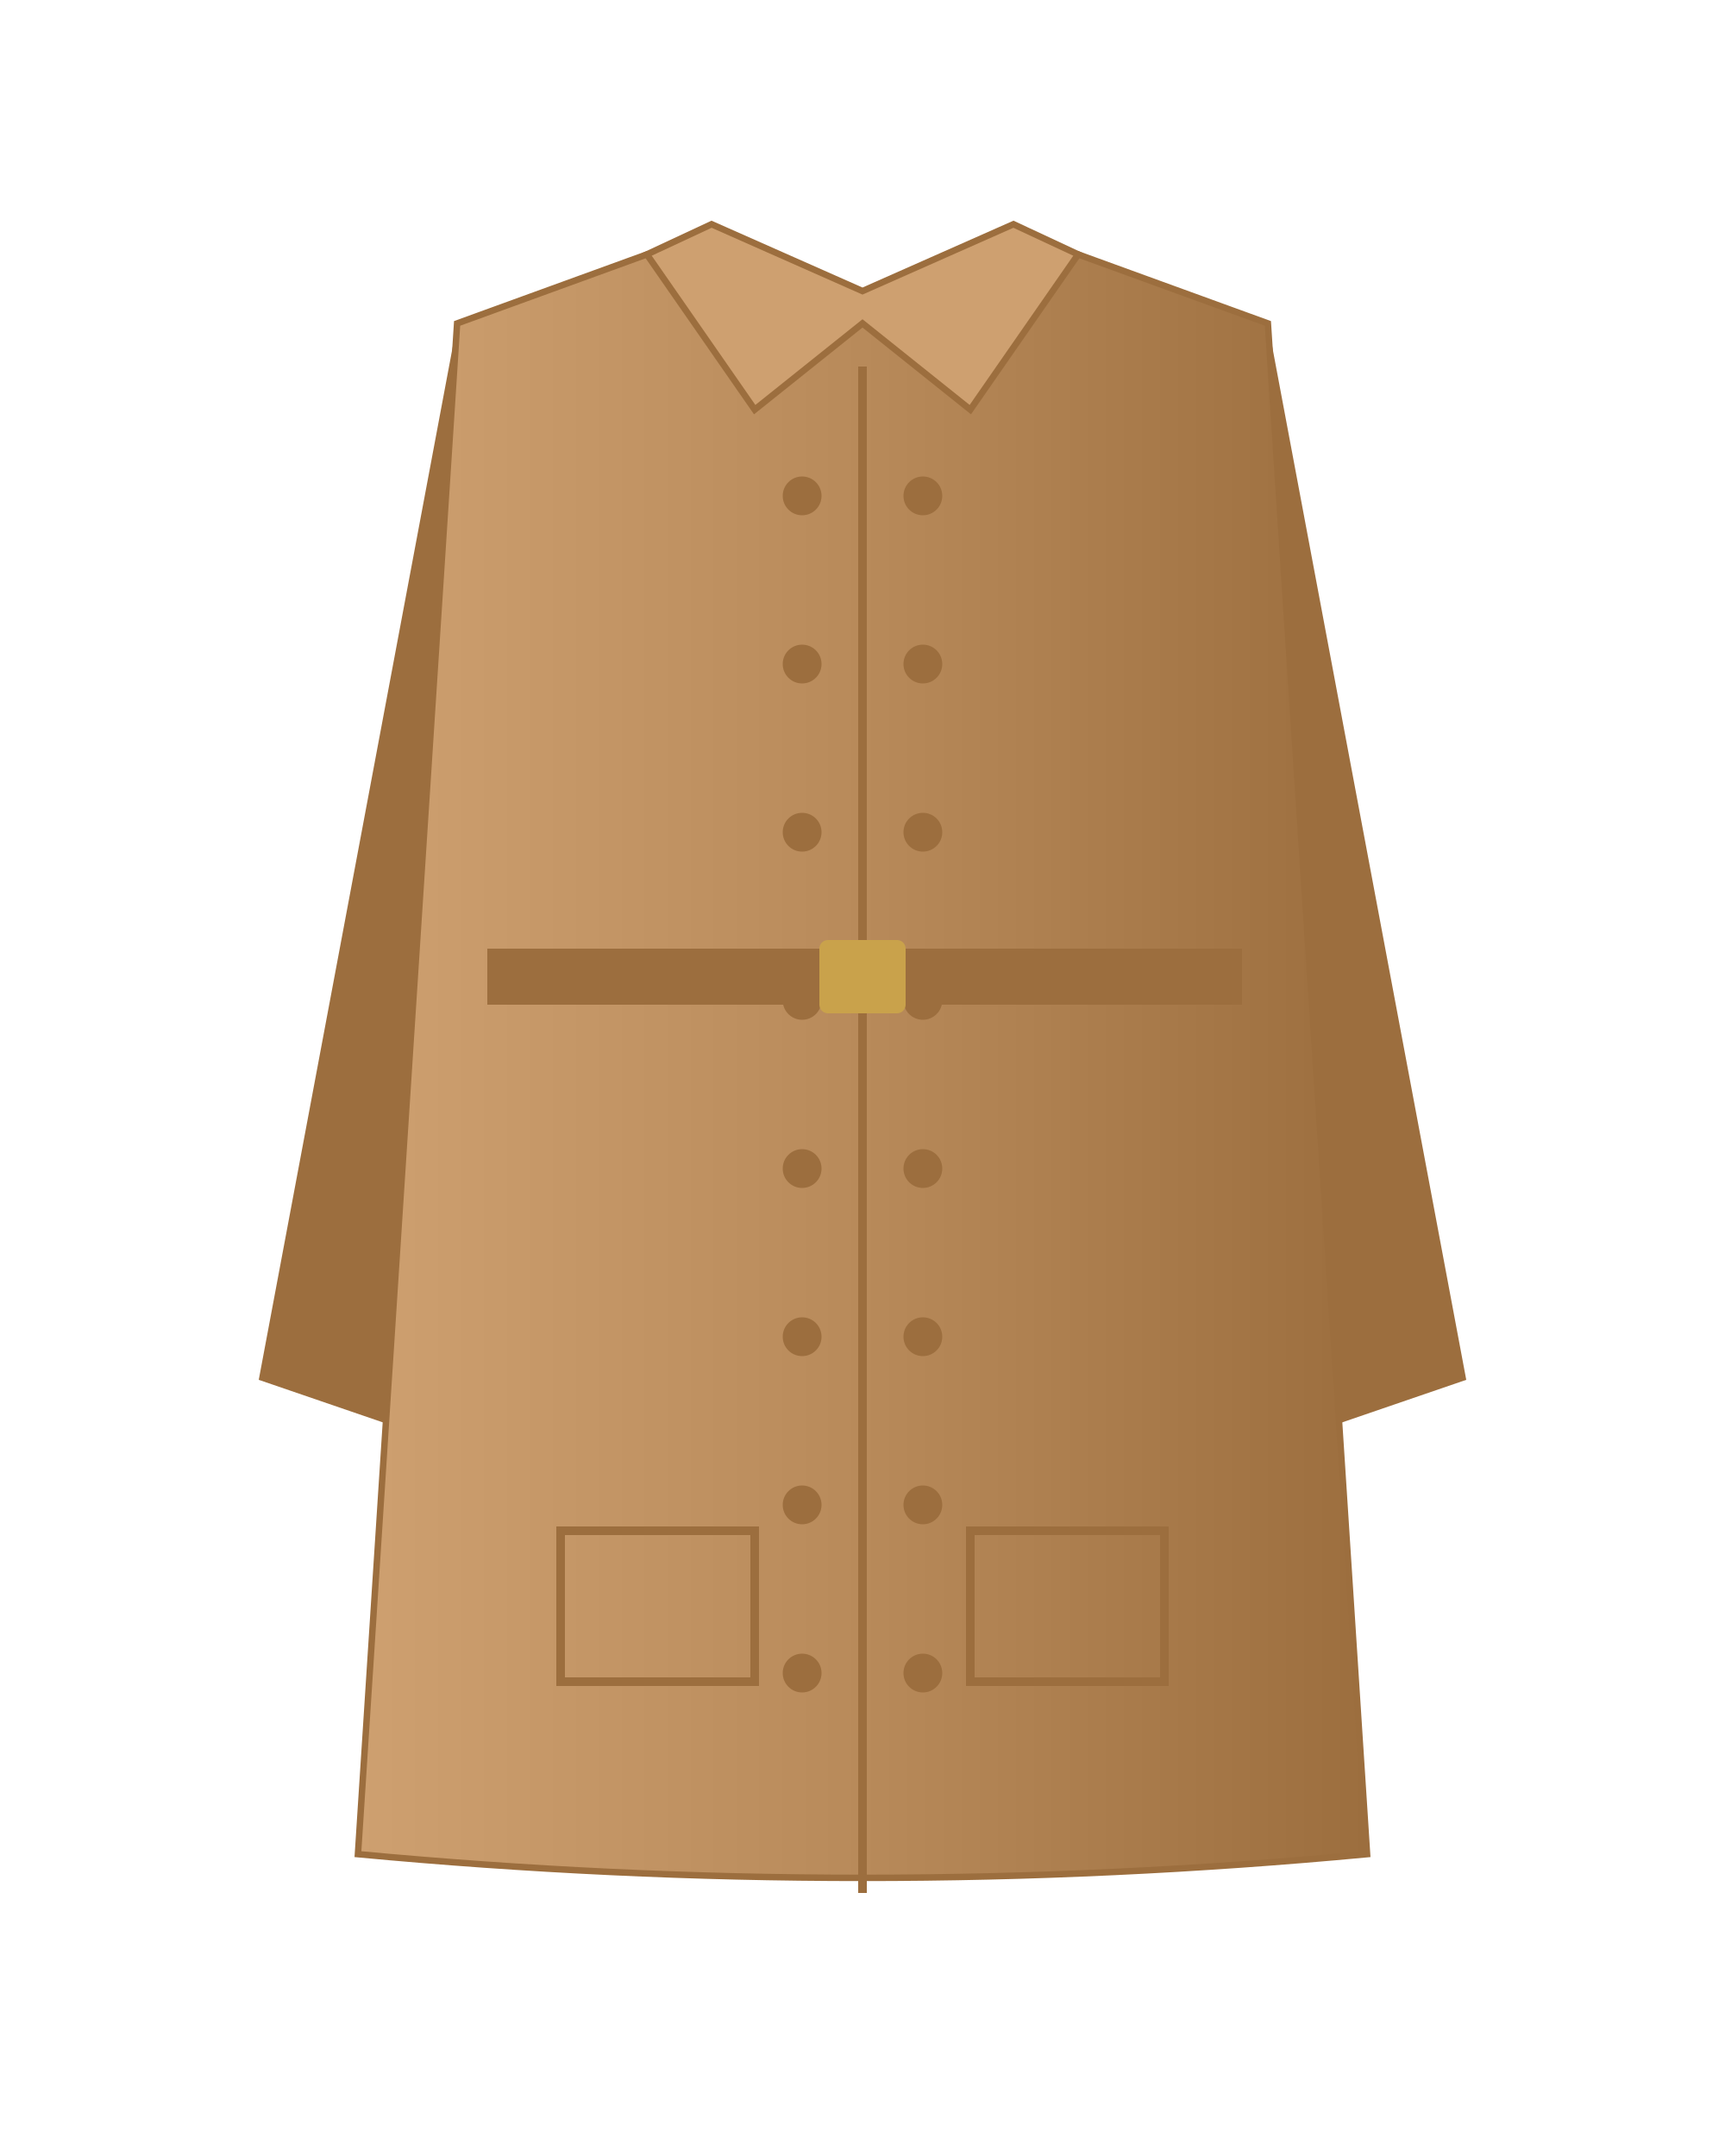
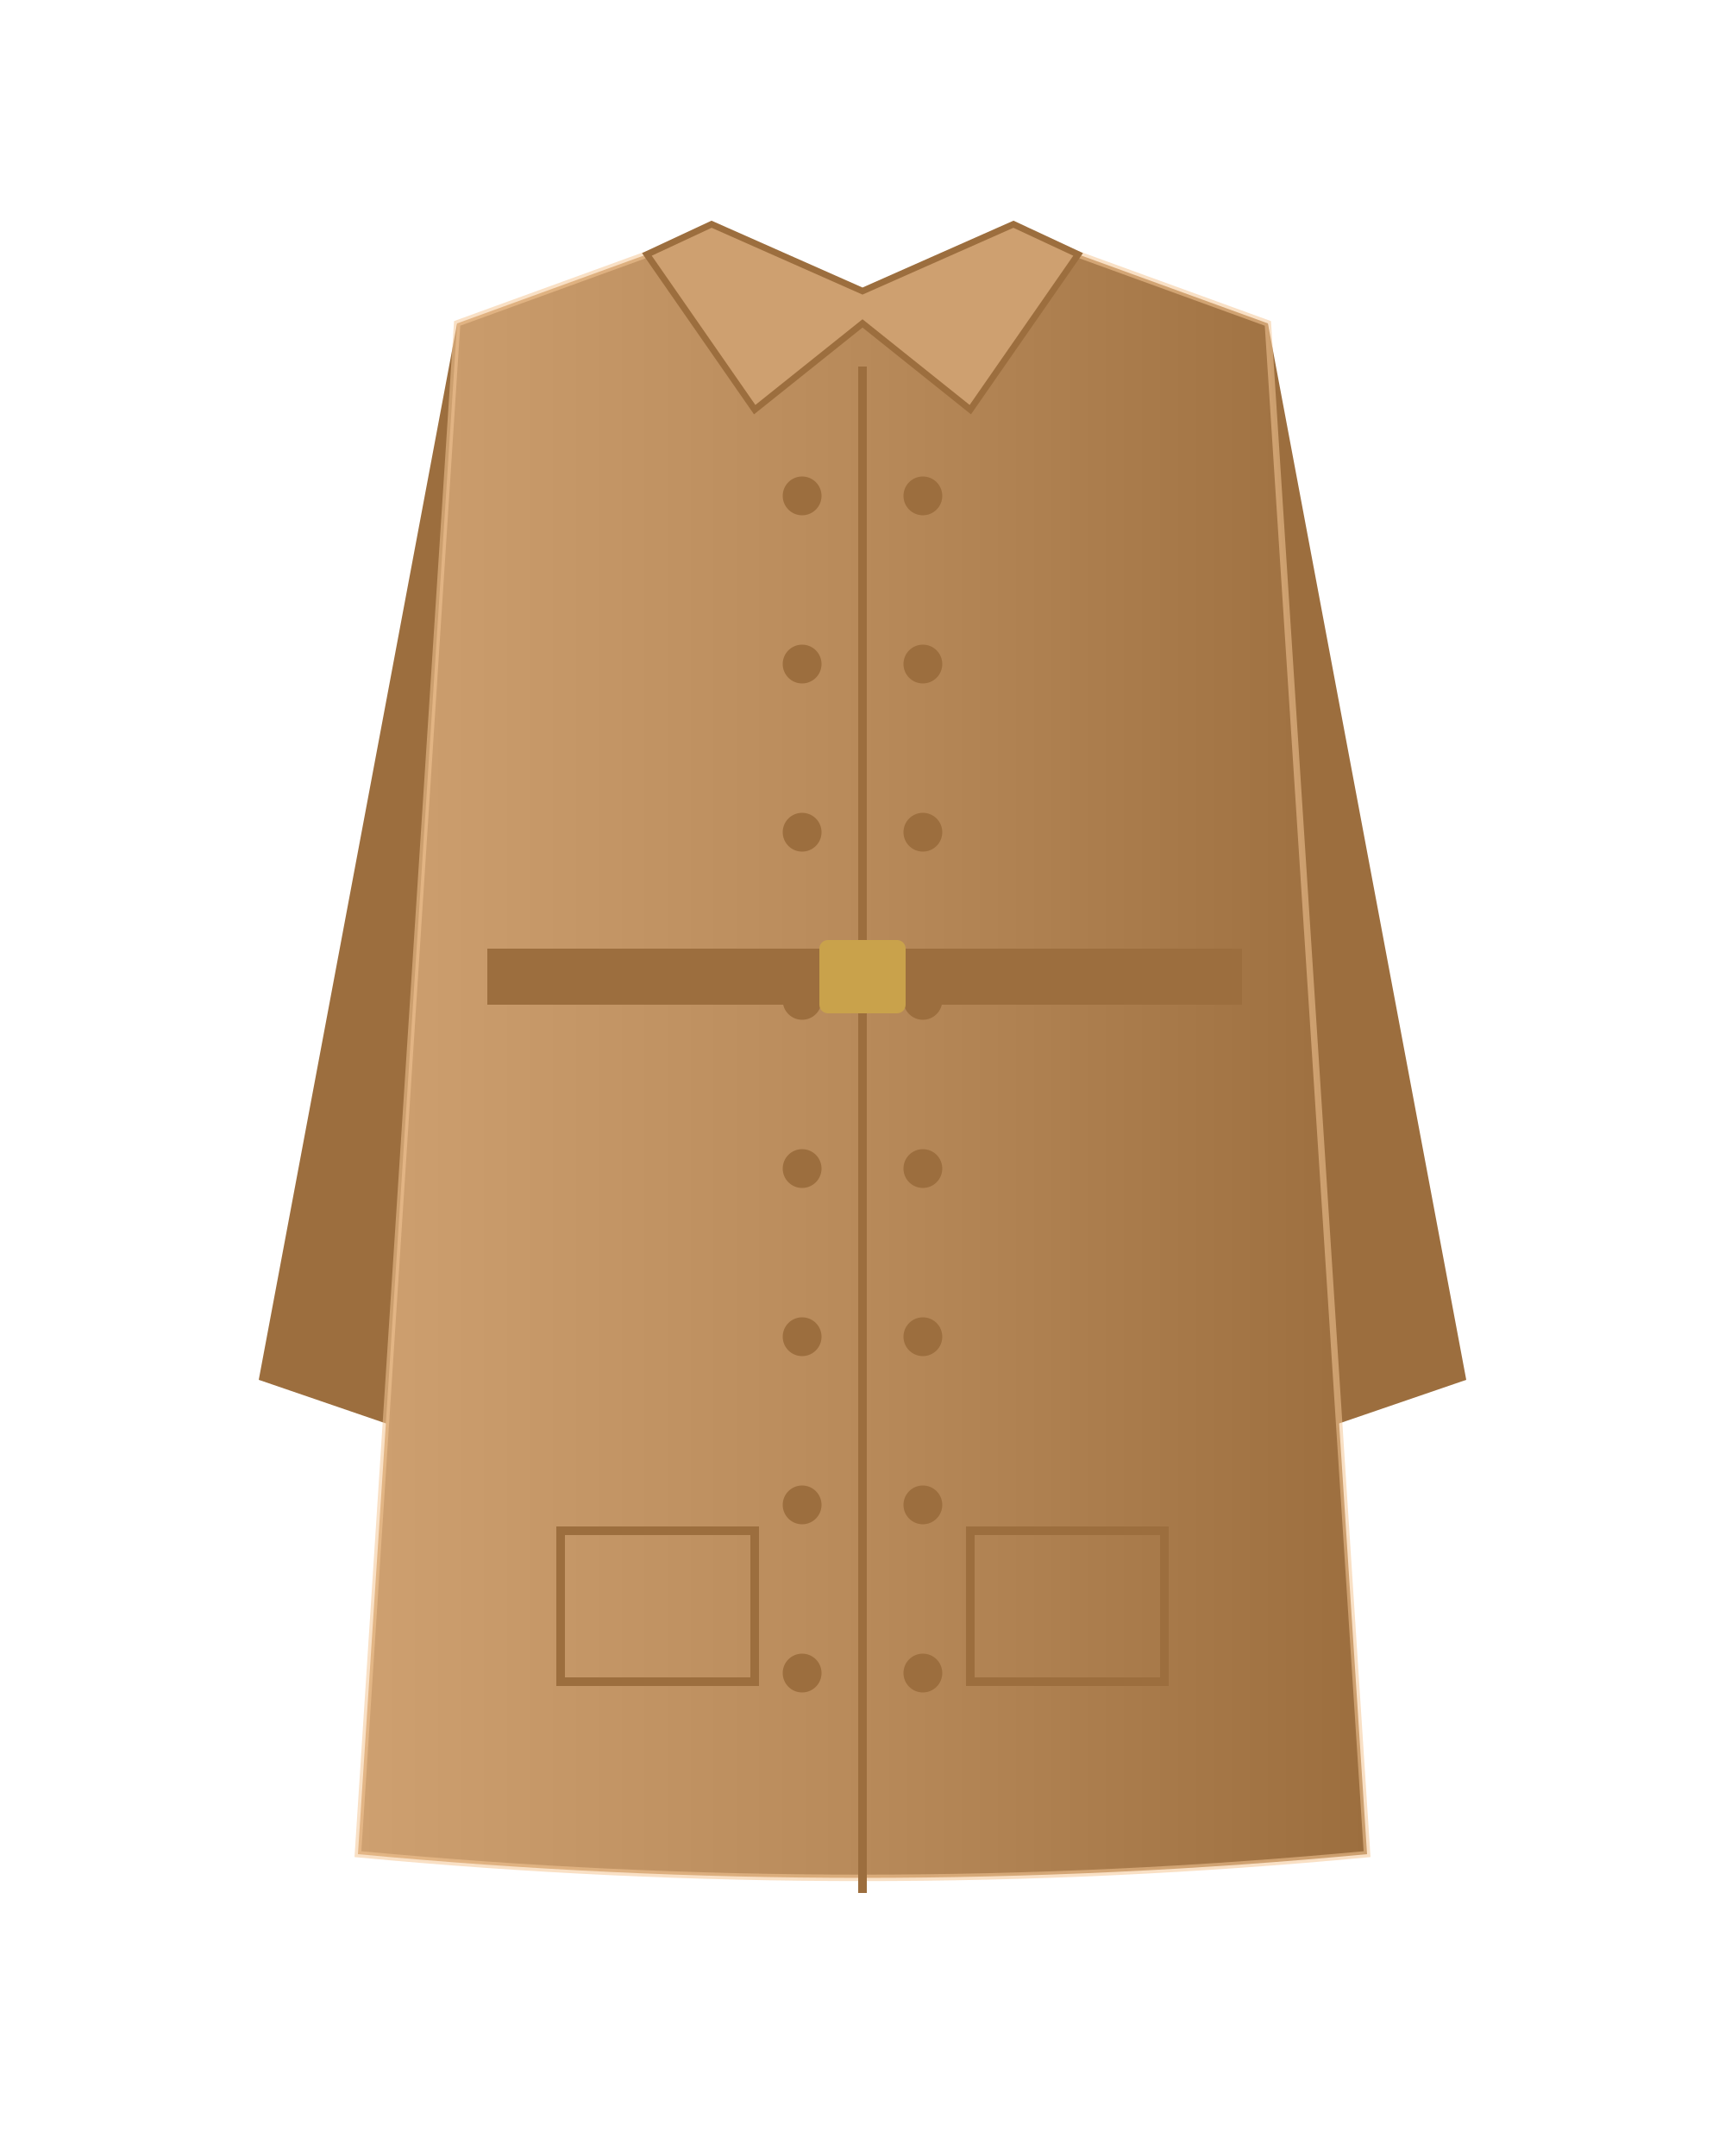
<svg xmlns="http://www.w3.org/2000/svg" viewBox="0 0 800 1000" width="800" height="1000">
  <defs>
    <linearGradient id="g" x1="0" x2="1">
      <stop offset="0" stop-color="#cea070" />
      <stop offset=".5" stop-color="#b88a5a" />
      <stop offset="1" stop-color="#9c6e3e" />
    </linearGradient>
  </defs>
  <path d="M212 150 L120 640 L190 664 L262 300 Z" fill="#9c6e3e" />
  <path d="M588 150 L680 640 L610 664 L538 300 Z" fill="#9c6e3e" />
-   <path d="M300 118 Q400 170 500 118 L588 150 L634 860 Q400 882 166 860 L212 150 Z" fill="url(#g)" stroke="#9c6e3e" stroke-width="3" />
+   <path d="M300 118 Q400 170 500 118 L588 150 L634 860 Q400 882 166 860 L212 150 Z" fill="url(#g)" stroke="#f4c696" stroke-opacity=".55" stroke-width="3" />
  <path d="M300 118 L350 190 L400 150 L450 190 L500 118 L470 104 L400 135 L330 104Z" fill="#cea070" stroke="#9c6e3e" stroke-width="3" />
  <path d="M400 170 V878" stroke="#9c6e3e" stroke-width="4" />
  <circle cx="372" cy="230" r="9" fill="#9c6e3e" />
  <circle cx="428" cy="230" r="9" fill="#9c6e3e" />
  <circle cx="372" cy="308" r="9" fill="#9c6e3e" />
  <circle cx="428" cy="308" r="9" fill="#9c6e3e" />
  <circle cx="372" cy="386" r="9" fill="#9c6e3e" />
  <circle cx="428" cy="386" r="9" fill="#9c6e3e" />
  <circle cx="372" cy="464" r="9" fill="#9c6e3e" />
  <circle cx="428" cy="464" r="9" fill="#9c6e3e" />
  <circle cx="372" cy="542" r="9" fill="#9c6e3e" />
  <circle cx="428" cy="542" r="9" fill="#9c6e3e" />
  <circle cx="372" cy="620" r="9" fill="#9c6e3e" />
  <circle cx="428" cy="620" r="9" fill="#9c6e3e" />
  <circle cx="372" cy="698" r="9" fill="#9c6e3e" />
  <circle cx="428" cy="698" r="9" fill="#9c6e3e" />
  <circle cx="372" cy="776" r="9" fill="#9c6e3e" />
  <circle cx="428" cy="776" r="9" fill="#9c6e3e" />
  <rect x="226" y="440" width="350" height="26" fill="#9c6e3e" />
  <rect x="380" y="436" width="40" height="34" rx="4" fill="#c9a24b" />
  <path d="M260 710 h90 v70 h-90Z M450 710 h90 v70 h-90Z" fill="none" stroke="#9c6e3e" stroke-width="4" />
</svg>
